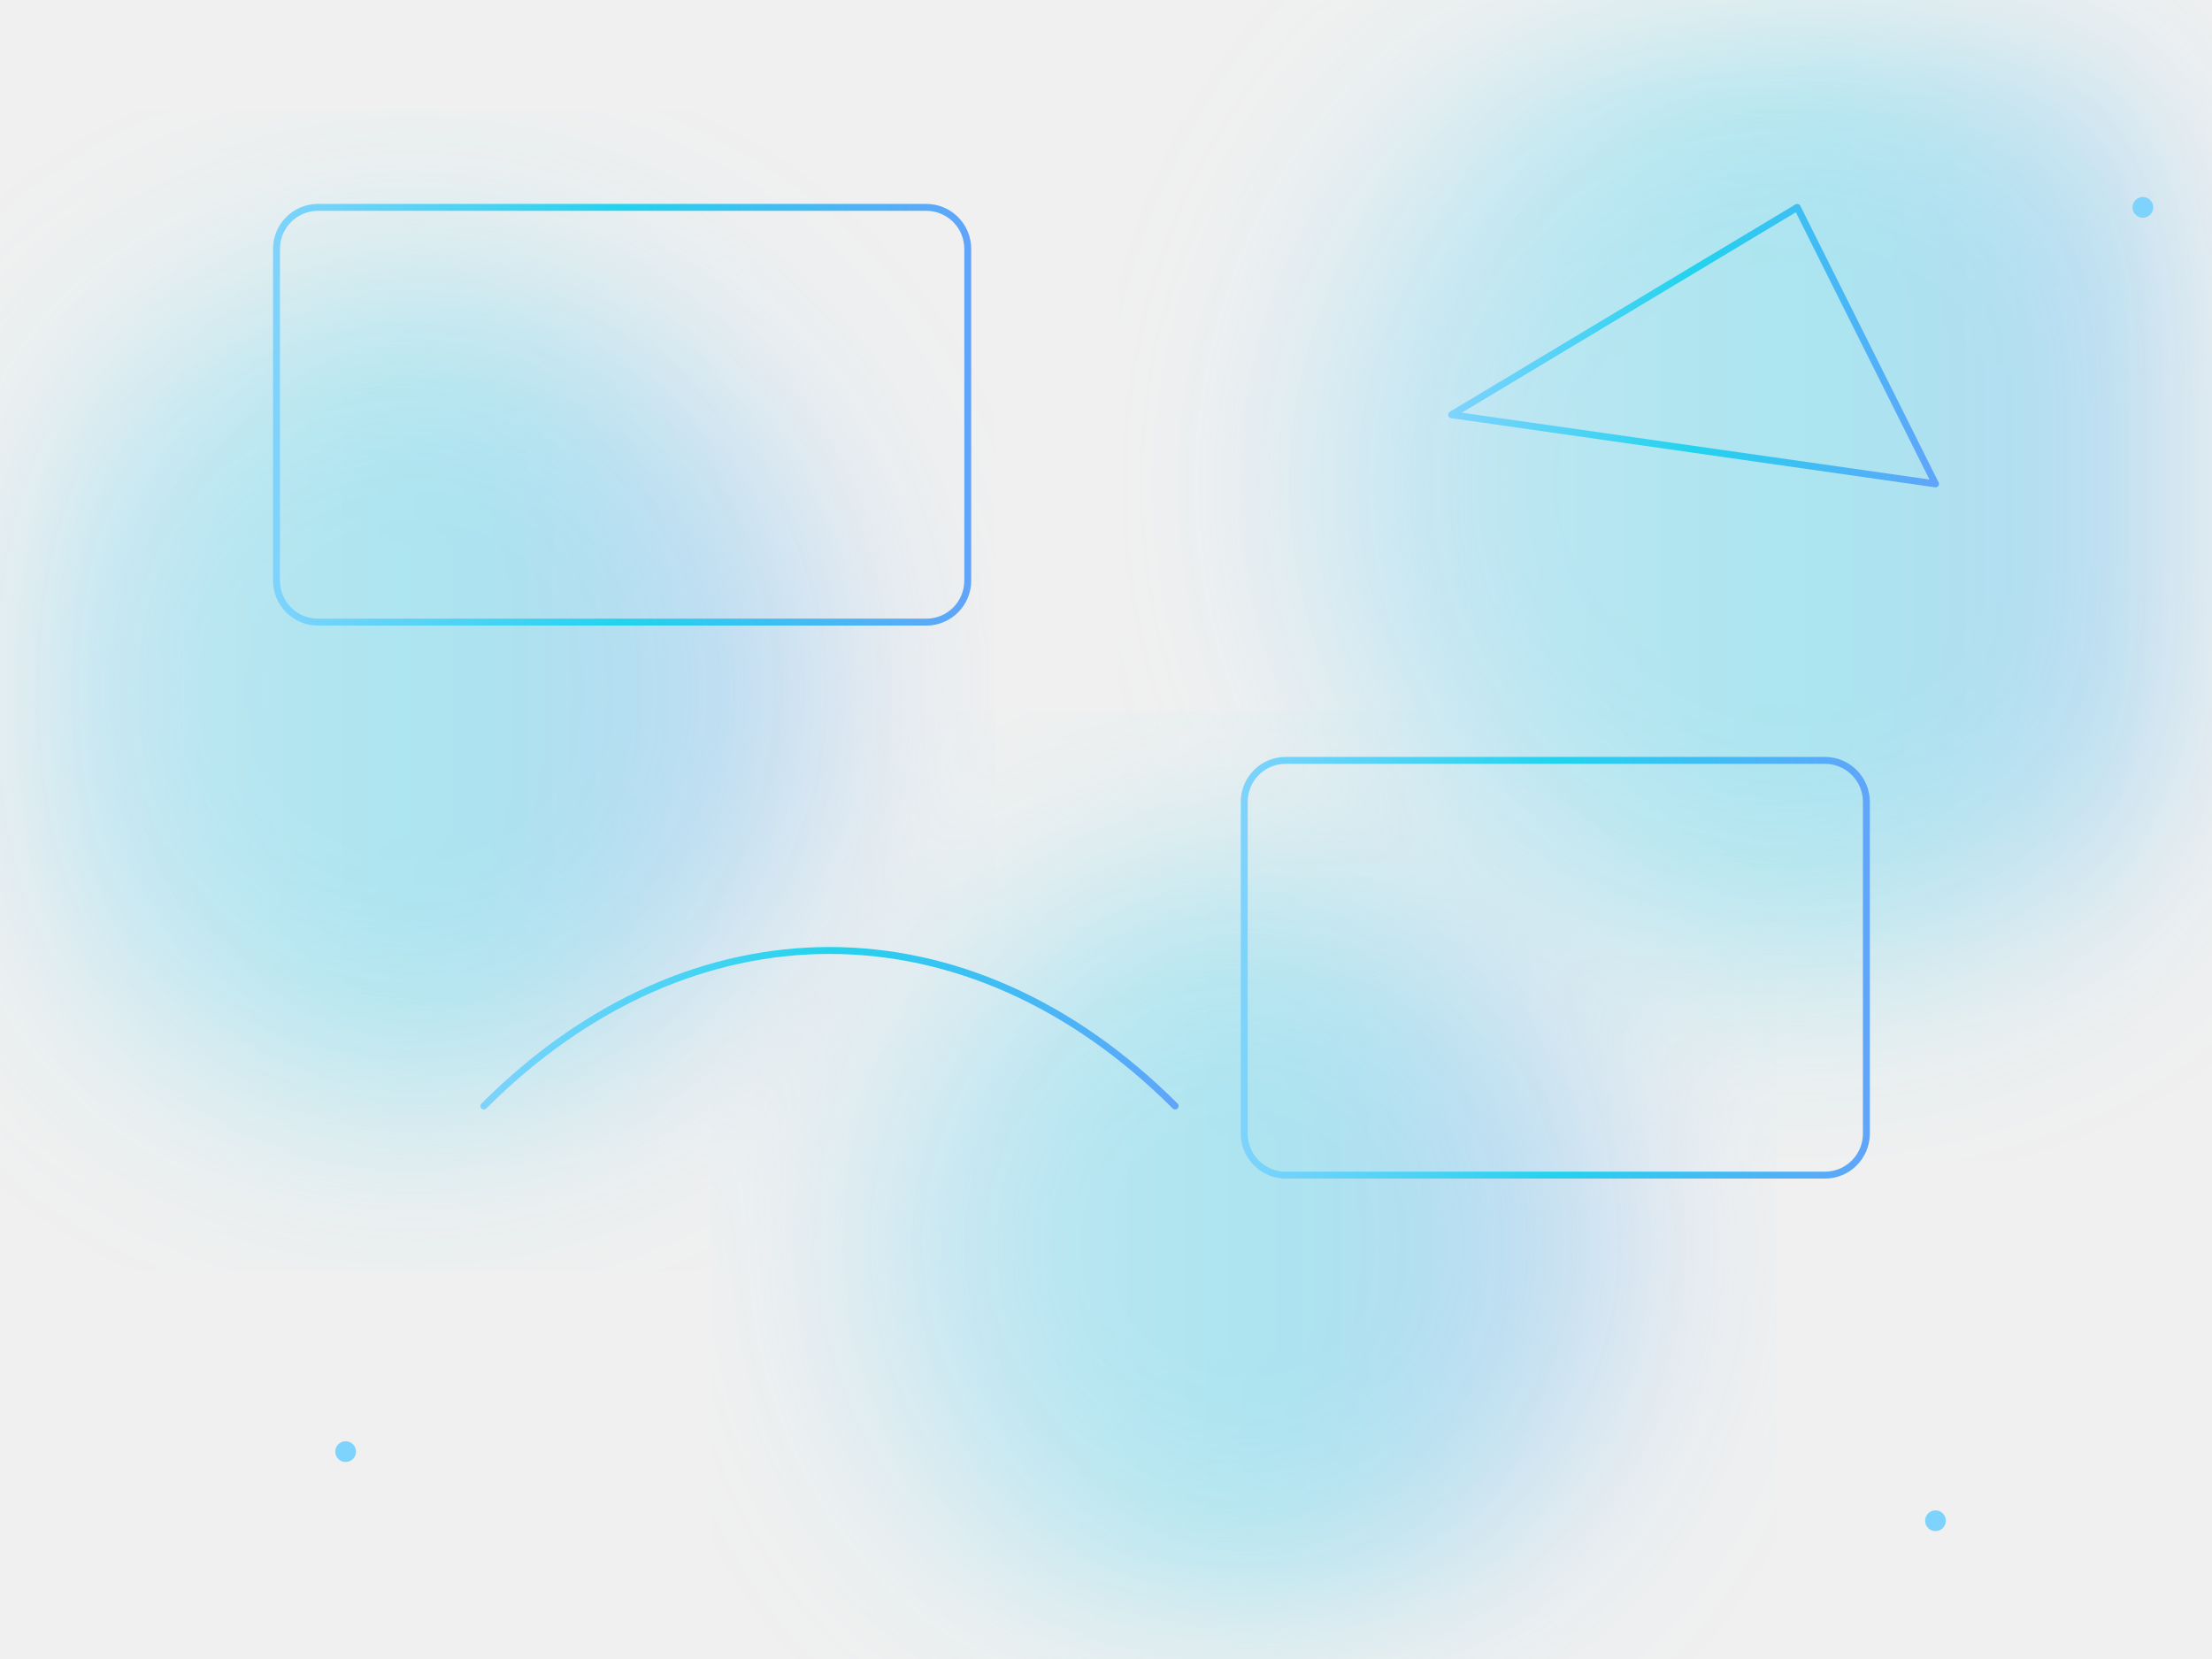
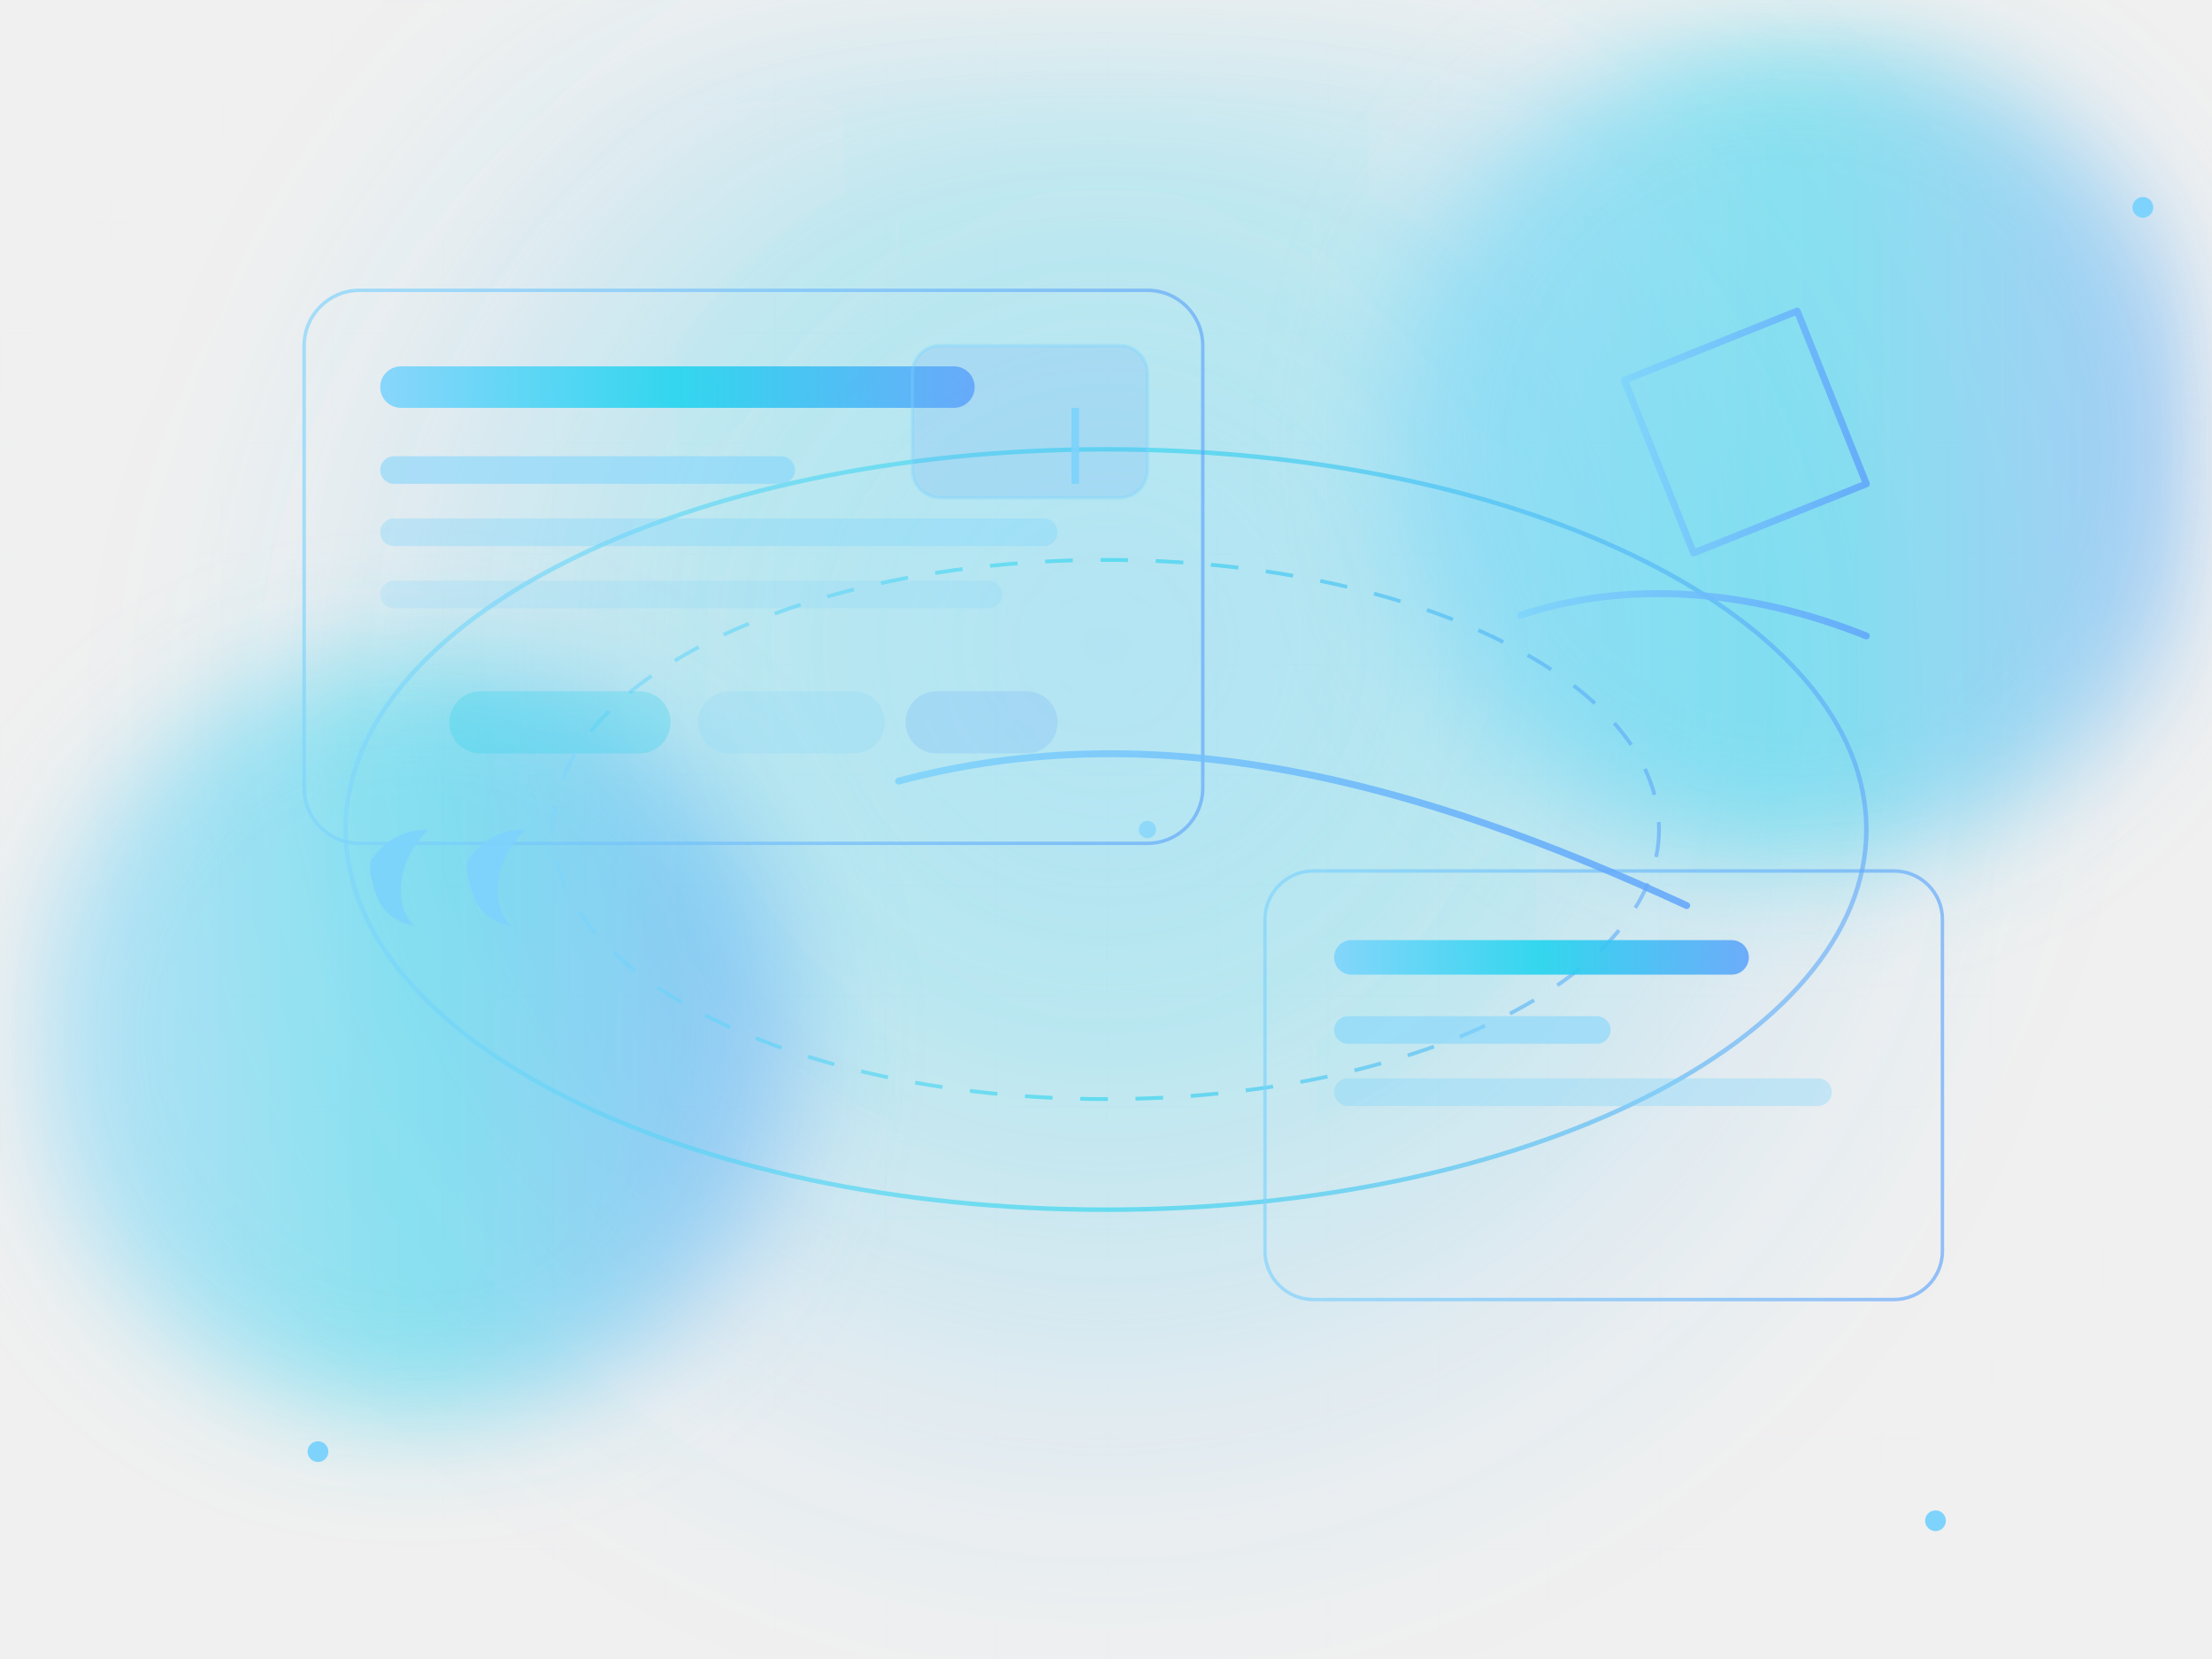
- <svg xmlns="http://www.w3.org/2000/svg" viewBox="0 0 640 480" role="img" aria-label="Writza abstract illustration">
+ <svg xmlns="http://www.w3.org/2000/svg" viewBox="0 0 640 480" role="img" aria-label="Writza writing-themed premium illustration">
  <defs>
    <linearGradient id="g1" x1="0%" y1="0%" x2="100%" y2="0%">
      <stop offset="0%" stop-color="#7dd3fc" />
      <stop offset="50%" stop-color="#22d3ee" />
      <stop offset="100%" stop-color="#60a5fa" />
    </linearGradient>
-     <filter id="blur1" x="-20%" y="-20%" width="140%" height="140%">
-       <feGaussianBlur stdDeviation="30" />
+     <radialGradient id="glow" cx="50%" cy="45%" r="62%">
+       <stop offset="0%" stop-color="#7dd3fc" stop-opacity="0.5" />
+       <stop offset="40%" stop-color="#22d3ee" stop-opacity="0.28" />
+       <stop offset="100%" stop-color="#60a5fa" stop-opacity="0" />
+     </radialGradient>
+     <pattern id="grid" width="32" height="32" patternUnits="userSpaceOnUse">
+       <path d="M 32 0 L 0 0 0 32" fill="none" stroke="#7dd3fc" stroke-opacity="0.07" stroke-width="1" />
+     </pattern>
+     <mask id="fadeMask">
+       <rect width="640" height="480" fill="url(#glow)" />
+     </mask>
+     <filter id="blurStrong" x="-30%" y="-30%" width="160%" height="160%">
+       <feGaussianBlur stdDeviation="34" />
    </filter>
+     <filter id="blurSoft" x="-20%" y="-20%" width="140%" height="140%">
+       <feGaussianBlur stdDeviation="16" />
+     </filter>
+     <linearGradient id="strokeGradient" x1="0%" y1="0%" x2="100%" y2="0%">
+       <stop offset="0%" stop-color="#7dd3fc" />
+       <stop offset="100%" stop-color="#60a5fa" />
+     </linearGradient>
  </defs>
  <rect width="100%" height="100%" fill="none" />
-   <g opacity="0.35">
-     <circle cx="120" cy="200" r="120" fill="url(#g1)" filter="url(#blur1)" />
-     <circle cx="520" cy="140" r="140" fill="url(#g1)" filter="url(#blur1)" />
-     <circle cx="360" cy="360" r="110" fill="url(#g1)" filter="url(#blur1)" />
+   <rect width="640" height="480" fill="url(#grid)" mask="url(#fadeMask)" />
+   <circle cx="320" cy="210" r="230" fill="url(#glow)" filter="url(#blurStrong)" />
+   <g opacity="0.5">
+     <circle cx="120" cy="300" r="110" fill="url(#g1)" filter="url(#blurSoft)" />
+     <circle cx="520" cy="130" r="120" fill="url(#g1)" filter="url(#blurSoft)" />
  </g>
-   <g fill="none" stroke="url(#g1)" stroke-width="2" stroke-linecap="round" stroke-linejoin="round">
-     <rect x="80" y="60" width="200" height="120" rx="12" />
-     <rect x="360" y="220" width="180" height="120" rx="12" />
-     <path d="M140 320 C 200 260, 280 260, 340 320" />
-     <path d="M420 120 L520 60 L560 140 Z" />
+   <g fill="none" stroke="url(#g1)" stroke-opacity="0.6">
+     <ellipse cx="320" cy="240" rx="220" ry="110" stroke-width="1.3" />
+     <ellipse cx="320" cy="240" rx="160" ry="78" stroke-width="1.1" stroke-dasharray="8 8" />
+   </g>
+   <g>
+     <rect x="88" y="84" width="260" height="160" rx="16" fill="#ffffff" fill-opacity="0.02" stroke="url(#strokeGradient)" stroke-opacity="0.65" />
+     <rect x="110" y="106" width="172" height="12" rx="6" fill="url(#g1)" fill-opacity="0.9" />
+     <rect x="110" y="132" width="120" height="8" rx="4" fill="#7dd3fc" fill-opacity="0.55" />
+     <rect x="110" y="150" width="196" height="8" rx="4" fill="#7dd3fc" fill-opacity="0.35" />
+     <rect x="110" y="168" width="180" height="8" rx="4" fill="#7dd3fc" fill-opacity="0.2" />
+     <rect x="264" y="100" width="68" height="44" rx="8" fill="#60a5fa" fill-opacity="0.18" stroke="#7dd3fc" stroke-opacity="0.35" />
+   </g>
+   <g>
+     <rect x="366" y="252" width="196" height="124" rx="14" fill="#ffffff" fill-opacity="0.02" stroke="url(#strokeGradient)" stroke-opacity="0.65" />
+     <rect x="386" y="272" width="120" height="10" rx="5" fill="url(#g1)" fill-opacity="0.9" />
+     <rect x="386" y="294" width="80" height="8" rx="4" fill="#7dd3fc" fill-opacity="0.55" />
+     <rect x="386" y="312" width="144" height="8" rx="4" fill="#7dd3fc" fill-opacity="0.35" />
+   </g>
+   <g>
+     <rect x="130" y="200" width="64" height="18" rx="9" fill="#22d3ee" fill-opacity="0.25" />
+     <rect x="202" y="200" width="54" height="18" rx="9" fill="#7dd3fc" fill-opacity="0.2" />
+     <rect x="262" y="200" width="44" height="18" rx="9" fill="#60a5fa" fill-opacity="0.2" />
+   </g>
+   <g fill="none" stroke="url(#strokeGradient)" stroke-width="2" stroke-linecap="round" stroke-linejoin="round" opacity="0.85">
+     <path d="M 470 110 L 520 90 L 540 140 L 490 160 Z" />
+     <path d="M 440 178 C 470 168, 505 170, 540 184" />
+   </g>
+   <g>
+     <rect x="310" y="118" width="2.2" height="22" fill="#7dd3fc" fill-opacity="0.9" />
+   </g>
+   <path d="M 260 226 C 335 206, 410 226, 488 262" fill="none" stroke="url(#strokeGradient)" stroke-width="2" stroke-linecap="round" stroke-opacity="0.85" />
+   <g fill="#7dd3fc" fill-opacity="0.9">
+     <path d="M108 248 q6 -8 16 -8 q-8 8 -8 18 q0 6 4 10 q-10 -2 -12 -12 q-2 -6 0 -8 Z" />
+     <path d="M136 248 q6 -8 16 -8 q-8 8 -8 18 q0 6 4 10 q-10 -2 -12 -12 q-2 -6 0 -8 Z" />
  </g>
  <g fill="#7dd3fc">
-     <circle cx="100" cy="420" r="3" />
+     <circle cx="92" cy="420" r="3" />
    <circle cx="620" cy="60" r="3" />
    <circle cx="560" cy="440" r="3" />
+     <circle cx="332" cy="240" r="2.5" opacity="0.7" />
  </g>
</svg>
